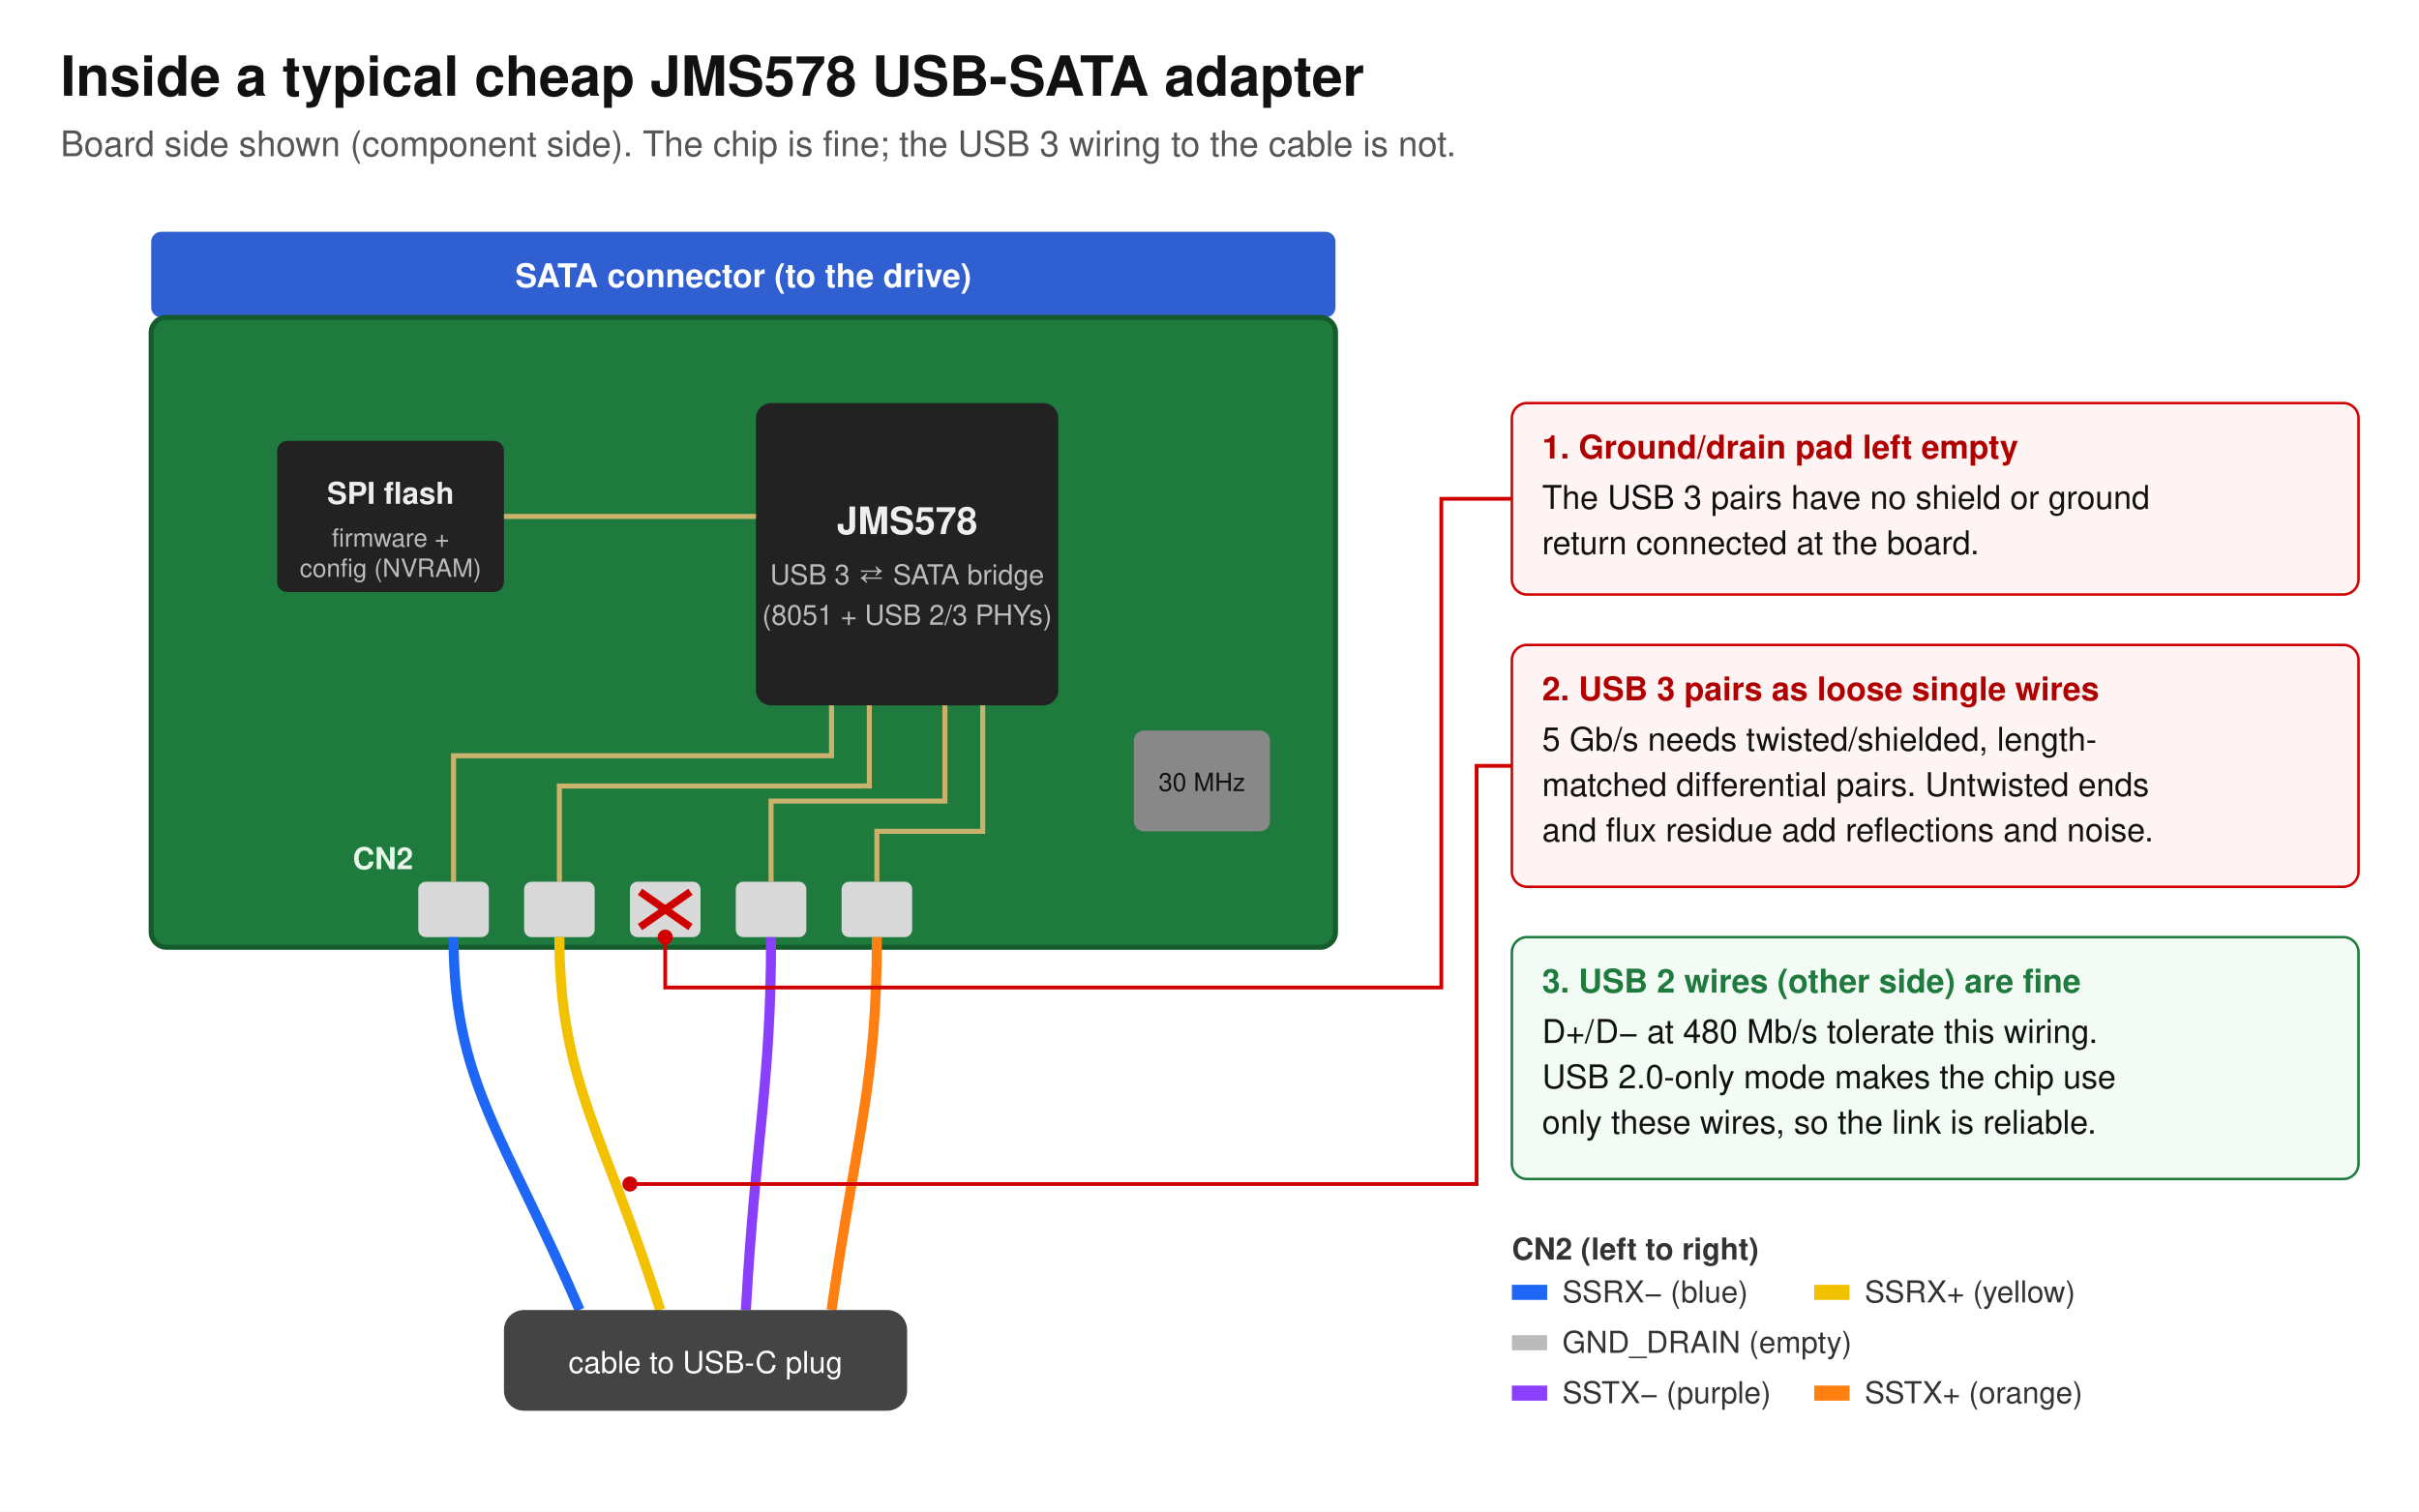
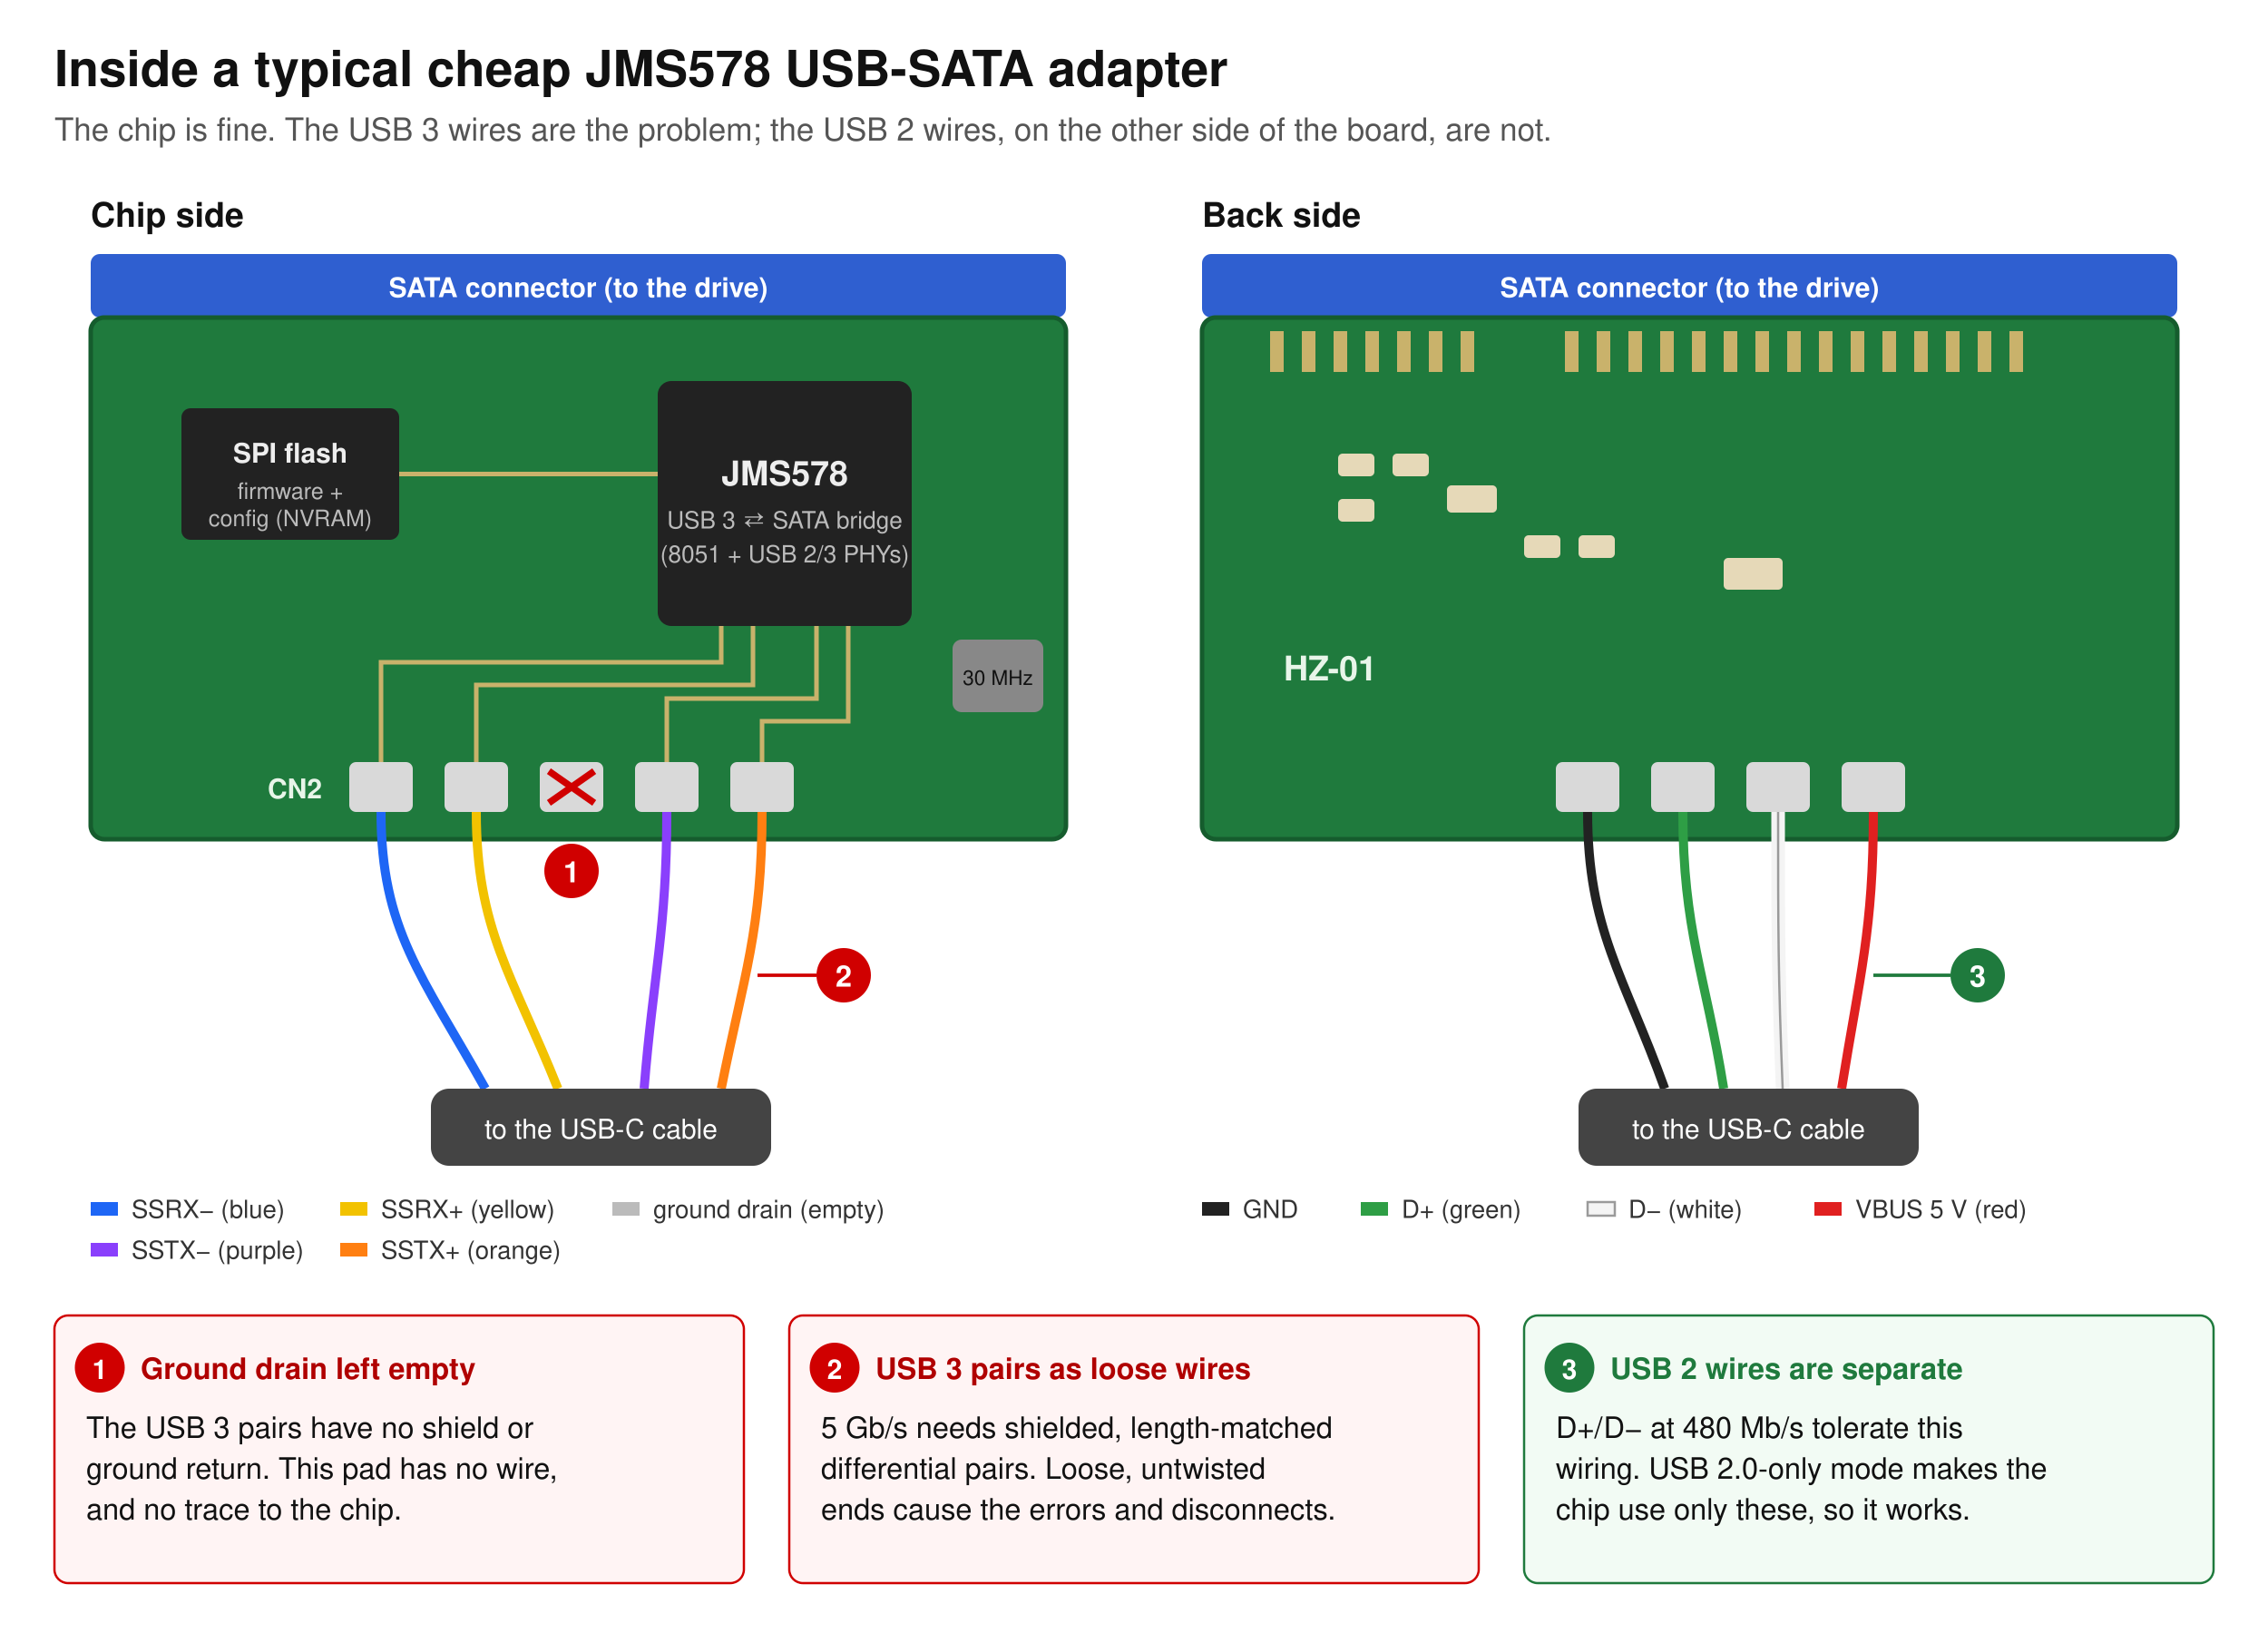
- <svg xmlns="http://www.w3.org/2000/svg" viewBox="0 0 960 600" width="960" height="600" font-family="-apple-system, Segoe UI, Helvetica, Arial, sans-serif">
-   <rect width="960" height="600" fill="#ffffff" />
+ <svg xmlns="http://www.w3.org/2000/svg" viewBox="0 0 1000 720" width="1000" height="720" font-family="-apple-system, Segoe UI, Helvetica, Arial, sans-serif">
+   <rect width="1000" height="720" fill="#ffffff" />
  <text x="24" y="38" font-size="22" font-weight="700" fill="#111">Inside a typical cheap JMS578 USB-SATA adapter</text>
-   <text x="24" y="62" font-size="14" fill="#555">Board side shown (component side). The chip is fine; the USB 3 wiring to the cable is not.</text>
-   <rect x="60" y="92" width="470" height="34" rx="4" fill="#2f5fd0" />
-   <text x="295" y="114" font-size="13" fill="#fff" text-anchor="middle" font-weight="600">SATA connector (to the drive)</text>
-   <rect x="60" y="126" width="470" height="250" rx="6" fill="#1f7a3d" />
-   <rect x="60" y="126" width="470" height="250" rx="6" fill="none" stroke="#155c2d" stroke-width="2" />
-   <rect x="300" y="160" width="120" height="120" rx="6" fill="#222" />
-   <text x="360" y="212" font-size="15" fill="#eee" text-anchor="middle" font-weight="700">JMS578</text>
-   <text x="360" y="232" font-size="11" fill="#bbb" text-anchor="middle">USB 3 ⇄ SATA bridge</text>
-   <text x="360" y="248" font-size="11" fill="#bbb" text-anchor="middle">(8051 + USB 2/3 PHYs)</text>
-   <rect x="110" y="175" width="90" height="60" rx="4" fill="#222" />
-   <text x="155" y="200" font-size="12" fill="#eee" text-anchor="middle" font-weight="700">SPI flash</text>
-   <text x="155" y="217" font-size="10" fill="#bbb" text-anchor="middle">firmware +</text>
-   <text x="155" y="229" font-size="10" fill="#bbb" text-anchor="middle">config (NVRAM)</text>
-   <line x1="200" y1="205" x2="300" y2="205" stroke="#c9b26b" stroke-width="2" />
-   <rect x="450" y="290" width="54" height="40" rx="4" fill="#888" />
-   <text x="477" y="314" font-size="10" fill="#111" text-anchor="middle">30 MHz</text>
-   <path d="M330 280 V300 H180 V350" stroke="#c9b26b" stroke-width="2" fill="none" />
-   <path d="M345 280 V312 H222 V350" stroke="#c9b26b" stroke-width="2" fill="none" />
-   <path d="M375 280 V318 H306 V350" stroke="#c9b26b" stroke-width="2" fill="none" />
-   <path d="M390 280 V330 H348 V350" stroke="#c9b26b" stroke-width="2" fill="none" />
-   <text x="140" y="345" font-size="12" fill="#e8f5e9" font-weight="700">CN2</text>
-   <g>
-     <rect x="166" y="350" width="28" height="22" rx="3" fill="#d9d9d9" />
-     <rect x="208" y="350" width="28" height="22" rx="3" fill="#d9d9d9" />
-     <rect x="250" y="350" width="28" height="22" rx="3" fill="#d9d9d9" />
-     <rect x="292" y="350" width="28" height="22" rx="3" fill="#d9d9d9" />
-     <rect x="334" y="350" width="28" height="22" rx="3" fill="#d9d9d9" />
+   <text x="24" y="62" font-size="14" fill="#555">The chip is fine. The USB 3 wires are the problem; the USB 2 wires, on the other side of the board, are not.</text>
+   <text x="40" y="100" font-size="15" font-weight="700" fill="#111">Chip side</text>
+   <rect x="40" y="112" width="430" height="28" rx="4" fill="#2f5fd0" />
+   <text x="255" y="131" font-size="12" fill="#fff" text-anchor="middle" font-weight="600">SATA connector (to the drive)</text>
+   <rect x="40" y="140" width="430" height="230" rx="6" fill="#1f7a3d" stroke="#155c2d" stroke-width="2" />
+   <rect x="290" y="168" width="112" height="108" rx="6" fill="#222" />
+   <text x="346" y="214" font-size="15" fill="#eee" text-anchor="middle" font-weight="700">JMS578</text>
+   <text x="346" y="233" font-size="10.5" fill="#bbb" text-anchor="middle">USB 3 ⇄ SATA bridge</text>
+   <text x="346" y="248" font-size="10.5" fill="#bbb" text-anchor="middle">(8051 + USB 2/3 PHYs)</text>
+   <rect x="80" y="180" width="96" height="58" rx="4" fill="#222" />
+   <text x="128" y="204" font-size="12" fill="#eee" text-anchor="middle" font-weight="700">SPI flash</text>
+   <text x="128" y="220" font-size="10" fill="#bbb" text-anchor="middle">firmware +</text>
+   <text x="128" y="232" font-size="10" fill="#bbb" text-anchor="middle">config (NVRAM)</text>
+   <line x1="176" y1="209" x2="290" y2="209" stroke="#c9b26b" stroke-width="2" />
+   <rect x="420" y="282" width="40" height="32" rx="4" fill="#888" />
+   <text x="440" y="302" font-size="9" fill="#111" text-anchor="middle">30 MHz</text>
+   <path d="M318 276 V292 H168 V336" stroke="#c9b26b" stroke-width="2" fill="none" />
+   <path d="M332 276 V302 H210 V336" stroke="#c9b26b" stroke-width="2" fill="none" />
+   <path d="M360 276 V308 H294 V336" stroke="#c9b26b" stroke-width="2" fill="none" />
+   <path d="M374 276 V318 H336 V336" stroke="#c9b26b" stroke-width="2" fill="none" />
+   <text x="118" y="352" font-size="12" fill="#e8f5e9" font-weight="700">CN2</text>
+   <rect x="154" y="336" width="28" height="22" rx="3" fill="#d9d9d9" />
+   <rect x="196" y="336" width="28" height="22" rx="3" fill="#d9d9d9" />
+   <rect x="238" y="336" width="28" height="22" rx="3" fill="#d9d9d9" />
+   <rect x="280" y="336" width="28" height="22" rx="3" fill="#d9d9d9" />
+   <rect x="322" y="336" width="28" height="22" rx="3" fill="#d9d9d9" />
+   <line x1="242" y1="340" x2="262" y2="354" stroke="#d00000" stroke-width="3" />
+   <line x1="262" y1="340" x2="242" y2="354" stroke="#d00000" stroke-width="3" />
+   <path d="M168 358 C168 410 186 430 214 480" stroke="#1e66f5" stroke-width="4" fill="none" />
+   <path d="M210 358 C210 410 226 430 246 480" stroke="#f2c200" stroke-width="4" fill="none" />
+   <path d="M294 358 C294 410 288 430 284 480" stroke="#8a3ffc" stroke-width="4" fill="none" />
+   <path d="M336 358 C336 410 328 430 318 480" stroke="#ff7f11" stroke-width="4" fill="none" />
+   <rect x="190" y="480" width="150" height="34" rx="8" fill="#444" />
+   <text x="265" y="502" font-size="12" fill="#fff" text-anchor="middle">to the USB-C cable</text>
+   <g font-size="11" fill="#333">
+     <rect x="40" y="530" width="12" height="6" fill="#1e66f5" />
+     <text x="58" y="537">SSRX− (blue)</text>
+     <rect x="150" y="530" width="12" height="6" fill="#f2c200" />
+     <text x="168" y="537">SSRX+ (yellow)</text>
+     <rect x="270" y="530" width="12" height="6" fill="#bbb" />
+     <text x="288" y="537">ground drain (empty)</text>
+     <rect x="40" y="548" width="12" height="6" fill="#8a3ffc" />
+     <text x="58" y="555">SSTX− (purple)</text>
+     <rect x="150" y="548" width="12" height="6" fill="#ff7f11" />
+     <text x="168" y="555">SSTX+ (orange)</text>
  </g>
-   <path d="M180 372 C180 430 200 450 230 520" stroke="#1e66f5" stroke-width="4" fill="none" />
-   <path d="M222 372 C222 430 240 450 262 520" stroke="#f2c200" stroke-width="4" fill="none" />
-   <path d="M306 372 C306 430 300 450 296 520" stroke="#8a3ffc" stroke-width="4" fill="none" />
-   <path d="M348 372 C348 430 340 450 330 520" stroke="#ff7f11" stroke-width="4" fill="none" />
-   <line x1="254" y1="354" x2="274" y2="368" stroke="#d00000" stroke-width="3" />
-   <line x1="274" y1="354" x2="254" y2="368" stroke="#d00000" stroke-width="3" />
-   <rect x="200" y="520" width="160" height="40" rx="8" fill="#444" />
-   <text x="280" y="545" font-size="12" fill="#fff" text-anchor="middle">cable to USB-C plug</text>
+   <circle cx="252" cy="384" r="12" fill="#d00000" />
+   <text x="252" y="389" font-size="13" fill="#fff" text-anchor="middle" font-weight="700">1</text>
+   <circle cx="372" cy="430" r="12" fill="#d00000" />
+   <text x="372" y="435" font-size="13" fill="#fff" text-anchor="middle" font-weight="700">2</text>
+   <line x1="360" y1="430" x2="334" y2="430" stroke="#d00000" stroke-width="1.5" />
+   <text x="530" y="100" font-size="15" font-weight="700" fill="#111">Back side</text>
+   <rect x="530" y="112" width="430" height="28" rx="4" fill="#2f5fd0" />
+   <text x="745" y="131" font-size="12" fill="#fff" text-anchor="middle" font-weight="600">SATA connector (to the drive)</text>
+   <rect x="530" y="140" width="430" height="230" rx="6" fill="#1f7a3d" stroke="#155c2d" stroke-width="2" />
+   <g fill="#c9b26b">
+     <rect x="560" y="146" width="6" height="18" />
+     <rect x="574" y="146" width="6" height="18" />
+     <rect x="588" y="146" width="6" height="18" />
+     <rect x="602" y="146" width="6" height="18" />
+     <rect x="616" y="146" width="6" height="18" />
+     <rect x="630" y="146" width="6" height="18" />
+     <rect x="644" y="146" width="6" height="18" />
+     <rect x="690" y="146" width="6" height="18" />
+     <rect x="704" y="146" width="6" height="18" />
+     <rect x="718" y="146" width="6" height="18" />
+     <rect x="732" y="146" width="6" height="18" />
+     <rect x="746" y="146" width="6" height="18" />
+     <rect x="760" y="146" width="6" height="18" />
+     <rect x="774" y="146" width="6" height="18" />
+     <rect x="788" y="146" width="6" height="18" />
+     <rect x="802" y="146" width="6" height="18" />
+     <rect x="816" y="146" width="6" height="18" />
+     <rect x="830" y="146" width="6" height="18" />
+     <rect x="844" y="146" width="6" height="18" />
+     <rect x="858" y="146" width="6" height="18" />
+     <rect x="872" y="146" width="6" height="18" />
+     <rect x="886" y="146" width="6" height="18" />
+   </g>
+   <g fill="#e6d9b8">
+     <rect x="590" y="200" width="16" height="10" rx="2" />
+     <rect x="614" y="200" width="16" height="10" rx="2" />
+     <rect x="590" y="220" width="16" height="10" rx="2" />
+     <rect x="638" y="214" width="22" height="12" rx="2" />
+     <rect x="672" y="236" width="16" height="10" rx="2" />
+     <rect x="696" y="236" width="16" height="10" rx="2" />
+     <rect x="760" y="246" width="26" height="14" rx="2" />
+   </g>
+   <text x="566" y="300" font-size="15" fill="#e8f5e9" font-weight="700">HZ-01</text>
+   <rect x="686" y="336" width="28" height="22" rx="3" fill="#d9d9d9" />
+   <rect x="728" y="336" width="28" height="22" rx="3" fill="#d9d9d9" />
+   <rect x="770" y="336" width="28" height="22" rx="3" fill="#d9d9d9" />
+   <rect x="812" y="336" width="28" height="22" rx="3" fill="#d9d9d9" />
+   <path d="M700 358 C700 410 716 430 734 480" stroke="#222" stroke-width="4" fill="none" />
+   <path d="M742 358 C742 410 752 430 760 480" stroke="#2e9e45" stroke-width="4" fill="none" />
+   <path d="M784 358 C784 410 784 430 786 480" stroke="#f4f4f4" stroke-width="6" fill="none" />
+   <path d="M784 358 C784 410 784 430 786 480" stroke="#9a9a9a" stroke-width="1" fill="none" stroke-dasharray="0" />
+   <path d="M826 358 C826 410 820 430 812 480" stroke="#e02020" stroke-width="4" fill="none" />
+   <rect x="696" y="480" width="150" height="34" rx="8" fill="#444" />
+   <text x="771" y="502" font-size="12" fill="#fff" text-anchor="middle">to the USB-C cable</text>
+   <g font-size="11" fill="#333">
+     <rect x="530" y="530" width="12" height="6" fill="#222" />
+     <text x="548" y="537">GND</text>
+     <rect x="600" y="530" width="12" height="6" fill="#2e9e45" />
+     <text x="618" y="537">D+ (green)</text>
+     <rect x="700" y="530" width="12" height="6" fill="#f4f4f4" stroke="#9a9a9a" />
+     <text x="718" y="537">D− (white)</text>
+     <rect x="800" y="530" width="12" height="6" fill="#e02020" />
+     <text x="818" y="537">VBUS 5 V (red)</text>
+   </g>
+   <circle cx="872" cy="430" r="12" fill="#1f7a3d" />
+   <text x="872" y="435" font-size="13" fill="#fff" text-anchor="middle" font-weight="700">3</text>
+   <line x1="860" y1="430" x2="826" y2="430" stroke="#1f7a3d" stroke-width="1.5" />
  <g font-size="13" fill="#111">
-     <polyline points="264,372 264,392 572,392 572,198 600,198" fill="none" stroke="#d00000" stroke-width="1.5" />
-     <circle cx="264" cy="372" r="3" fill="#d00000" />
-     <rect x="600" y="160" width="336" height="76" rx="6" fill="#fff4f4" stroke="#d00000" />
-     <text x="612" y="182" font-weight="700" fill="#b00000">1. Ground/drain pad left empty</text>
-     <text x="612" y="202">The USB 3 pairs have no shield or ground</text>
-     <text x="612" y="220">return connected at the board.</text>
-     <polyline points="250,470 586,470 586,304 600,304" fill="none" stroke="#d00000" stroke-width="1.5" />
-     <circle cx="250" cy="470" r="3" fill="#d00000" />
-     <rect x="600" y="256" width="336" height="96" rx="6" fill="#fff4f4" stroke="#d00000" />
-     <text x="612" y="278" font-weight="700" fill="#b00000">2. USB 3 pairs as loose single wires</text>
-     <text x="612" y="298">5 Gb/s needs twisted/shielded, length-</text>
-     <text x="612" y="316">matched differential pairs. Untwisted ends</text>
-     <text x="612" y="334">and flux residue add reflections and noise.</text>
-     <rect x="600" y="372" width="336" height="96" rx="6" fill="#f2fbf4" stroke="#1f7a3d" />
-     <text x="612" y="394" font-weight="700" fill="#1f7a3d">3. USB 2 wires (other side) are fine</text>
-     <text x="612" y="414">D+/D− at 480 Mb/s tolerate this wiring.</text>
-     <text x="612" y="432">USB 2.0-only mode makes the chip use</text>
-     <text x="612" y="450">only these wires, so the link is reliable.</text>
-   </g>
-   <g font-size="12" fill="#333">
-     <text x="600" y="500" font-weight="700">CN2 (left to right)</text>
-     <rect x="600" y="510" width="14" height="6" fill="#1e66f5" />
-     <text x="620" y="517">SSRX− (blue)</text>
-     <rect x="720" y="510" width="14" height="6" fill="#f2c200" />
-     <text x="740" y="517">SSRX+ (yellow)</text>
-     <rect x="600" y="530" width="14" height="6" fill="#bbb" />
-     <text x="620" y="537">GND_DRAIN (empty)</text>
-     <rect x="600" y="550" width="14" height="6" fill="#8a3ffc" />
-     <text x="620" y="557">SSTX− (purple)</text>
-     <rect x="720" y="550" width="14" height="6" fill="#ff7f11" />
-     <text x="740" y="557">SSTX+ (orange)</text>
+     <rect x="24" y="580" width="304" height="118" rx="6" fill="#fff4f4" stroke="#d00000" />
+     <circle cx="44" cy="603" r="11" fill="#d00000" />
+     <text x="44" y="608" font-size="12" fill="#fff" text-anchor="middle" font-weight="700">1</text>
+     <text x="62" y="608" font-weight="700" fill="#b00000">Ground drain left empty</text>
+     <text x="38" y="634">The USB 3 pairs have no shield or</text>
+     <text x="38" y="652">ground return. This pad has no wire,</text>
+     <text x="38" y="670">and no trace to the chip.</text>
+     <rect x="348" y="580" width="304" height="118" rx="6" fill="#fff4f4" stroke="#d00000" />
+     <circle cx="368" cy="603" r="11" fill="#d00000" />
+     <text x="368" y="608" font-size="12" fill="#fff" text-anchor="middle" font-weight="700">2</text>
+     <text x="386" y="608" font-weight="700" fill="#b00000">USB 3 pairs as loose wires</text>
+     <text x="362" y="634">5 Gb/s needs shielded, length-matched</text>
+     <text x="362" y="652">differential pairs. Loose, untwisted</text>
+     <text x="362" y="670">ends cause the errors and disconnects.</text>
+     <rect x="672" y="580" width="304" height="118" rx="6" fill="#f2fbf4" stroke="#1f7a3d" />
+     <circle cx="692" cy="603" r="11" fill="#1f7a3d" />
+     <text x="692" y="608" font-size="12" fill="#fff" text-anchor="middle" font-weight="700">3</text>
+     <text x="710" y="608" font-weight="700" fill="#1f7a3d">USB 2 wires are separate</text>
+     <text x="686" y="634">D+/D− at 480 Mb/s tolerate this</text>
+     <text x="686" y="652">wiring. USB 2.0-only mode makes the</text>
+     <text x="686" y="670">chip use only these, so it works.</text>
  </g>
</svg>
